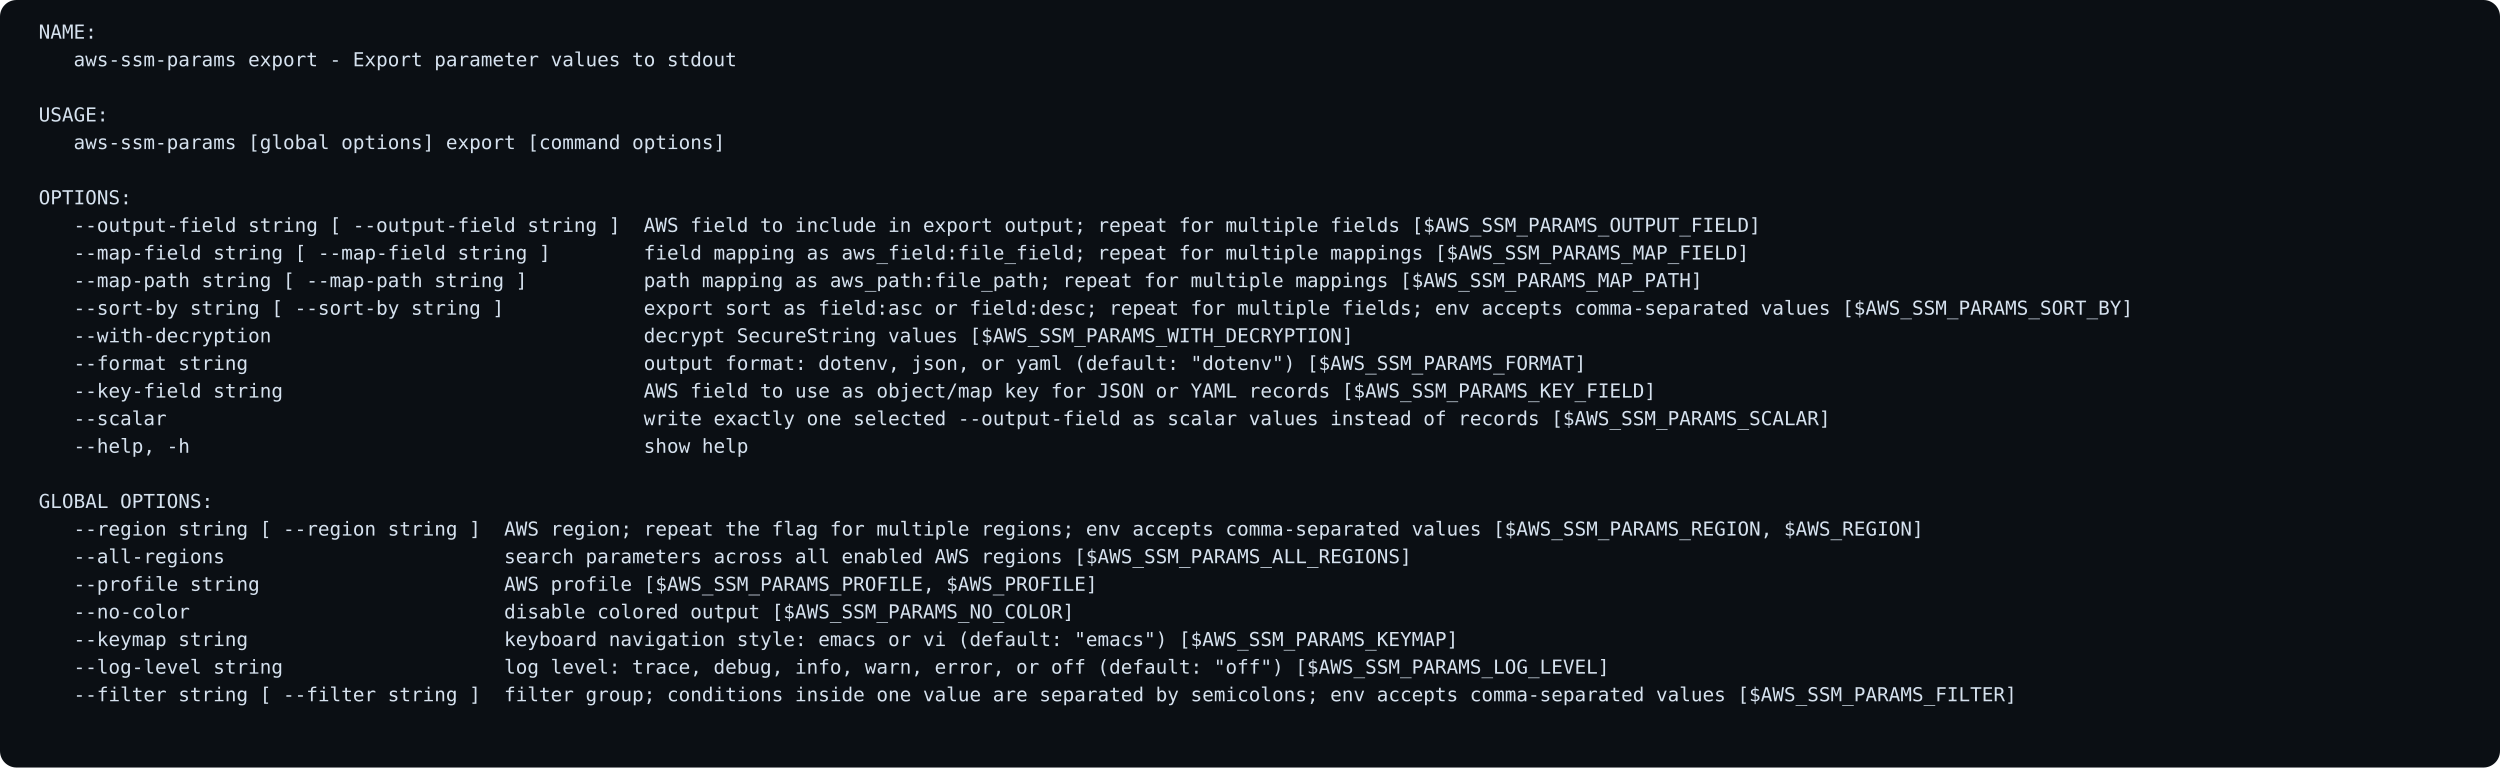
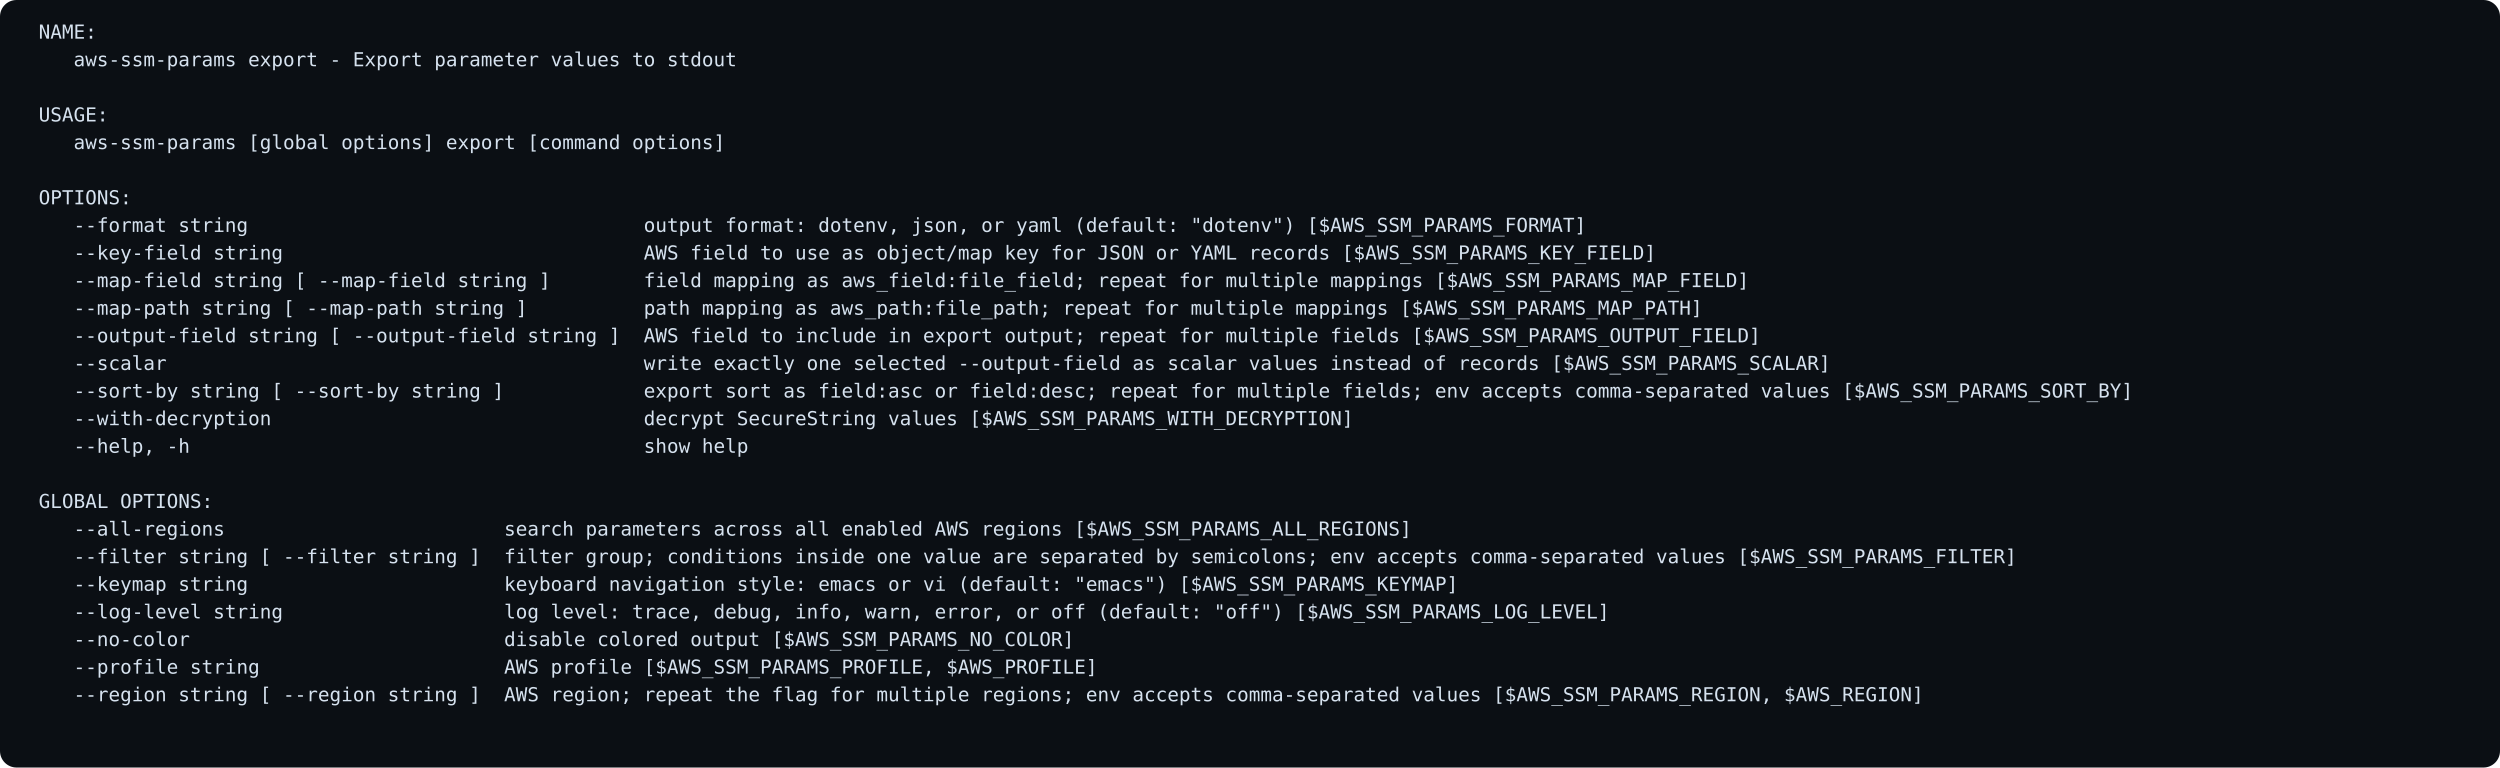
<svg xmlns="http://www.w3.org/2000/svg" width="1811" height="556" viewBox="0 0 1811 556">
  <rect width="100%" height="100%" rx="12" fill="#0b0f14" />
  <style>text{font-family:ui-monospace,SFMono-Regular,Menlo,Consolas,monospace;font-size:14px;fill:#d6e2ef}</style>
  <text x="28" y="28" xml:space="preserve">NAME:</text>
  <text x="28" y="48" xml:space="preserve">   aws-ssm-params export - Export parameter values to stdout</text>
  <text x="28" y="68" xml:space="preserve" />
  <text x="28" y="88" xml:space="preserve">USAGE:</text>
  <text x="28" y="108" xml:space="preserve">   aws-ssm-params [global options] export [command options]</text>
  <text x="28" y="128" xml:space="preserve" />
  <text x="28" y="148" xml:space="preserve">OPTIONS:</text>
-   <text x="28" y="168" xml:space="preserve">   --output-field string [ --output-field string ]  AWS field to include in export output; repeat for multiple fields [$AWS_SSM_PARAMS_OUTPUT_FIELD]</text>
-   <text x="28" y="188" xml:space="preserve">   --map-field string [ --map-field string ]        field mapping as aws_field:file_field; repeat for multiple mappings [$AWS_SSM_PARAMS_MAP_FIELD]</text>
-   <text x="28" y="208" xml:space="preserve">   --map-path string [ --map-path string ]          path mapping as aws_path:file_path; repeat for multiple mappings [$AWS_SSM_PARAMS_MAP_PATH]</text>
-   <text x="28" y="228" xml:space="preserve">   --sort-by string [ --sort-by string ]            export sort as field:asc or field:desc; repeat for multiple fields; env accepts comma-separated values [$AWS_SSM_PARAMS_SORT_BY]</text>
-   <text x="28" y="248" xml:space="preserve">   --with-decryption                                decrypt SecureString values [$AWS_SSM_PARAMS_WITH_DECRYPTION]</text>
-   <text x="28" y="268" xml:space="preserve">   --format string                                  output format: dotenv, json, or yaml (default: "dotenv") [$AWS_SSM_PARAMS_FORMAT]</text>
-   <text x="28" y="288" xml:space="preserve">   --key-field string                               AWS field to use as object/map key for JSON or YAML records [$AWS_SSM_PARAMS_KEY_FIELD]</text>
-   <text x="28" y="308" xml:space="preserve">   --scalar                                         write exactly one selected --output-field as scalar values instead of records [$AWS_SSM_PARAMS_SCALAR]</text>
+   <text x="28" y="168" xml:space="preserve">   --format string                                  output format: dotenv, json, or yaml (default: "dotenv") [$AWS_SSM_PARAMS_FORMAT]</text>
+   <text x="28" y="188" xml:space="preserve">   --key-field string                               AWS field to use as object/map key for JSON or YAML records [$AWS_SSM_PARAMS_KEY_FIELD]</text>
+   <text x="28" y="208" xml:space="preserve">   --map-field string [ --map-field string ]        field mapping as aws_field:file_field; repeat for multiple mappings [$AWS_SSM_PARAMS_MAP_FIELD]</text>
+   <text x="28" y="228" xml:space="preserve">   --map-path string [ --map-path string ]          path mapping as aws_path:file_path; repeat for multiple mappings [$AWS_SSM_PARAMS_MAP_PATH]</text>
+   <text x="28" y="248" xml:space="preserve">   --output-field string [ --output-field string ]  AWS field to include in export output; repeat for multiple fields [$AWS_SSM_PARAMS_OUTPUT_FIELD]</text>
+   <text x="28" y="268" xml:space="preserve">   --scalar                                         write exactly one selected --output-field as scalar values instead of records [$AWS_SSM_PARAMS_SCALAR]</text>
+   <text x="28" y="288" xml:space="preserve">   --sort-by string [ --sort-by string ]            export sort as field:asc or field:desc; repeat for multiple fields; env accepts comma-separated values [$AWS_SSM_PARAMS_SORT_BY]</text>
+   <text x="28" y="308" xml:space="preserve">   --with-decryption                                decrypt SecureString values [$AWS_SSM_PARAMS_WITH_DECRYPTION]</text>
  <text x="28" y="328" xml:space="preserve">   --help, -h                                       show help</text>
  <text x="28" y="348" xml:space="preserve" />
  <text x="28" y="368" xml:space="preserve">GLOBAL OPTIONS:</text>
-   <text x="28" y="388" xml:space="preserve">   --region string [ --region string ]  AWS region; repeat the flag for multiple regions; env accepts comma-separated values [$AWS_SSM_PARAMS_REGION, $AWS_REGION]</text>
-   <text x="28" y="408" xml:space="preserve">   --all-regions                        search parameters across all enabled AWS regions [$AWS_SSM_PARAMS_ALL_REGIONS]</text>
-   <text x="28" y="428" xml:space="preserve">   --profile string                     AWS profile [$AWS_SSM_PARAMS_PROFILE, $AWS_PROFILE]</text>
-   <text x="28" y="448" xml:space="preserve">   --no-color                           disable colored output [$AWS_SSM_PARAMS_NO_COLOR]</text>
-   <text x="28" y="468" xml:space="preserve">   --keymap string                      keyboard navigation style: emacs or vi (default: "emacs") [$AWS_SSM_PARAMS_KEYMAP]</text>
-   <text x="28" y="488" xml:space="preserve">   --log-level string                   log level: trace, debug, info, warn, error, or off (default: "off") [$AWS_SSM_PARAMS_LOG_LEVEL]</text>
-   <text x="28" y="508" xml:space="preserve">   --filter string [ --filter string ]  filter group; conditions inside one value are separated by semicolons; env accepts comma-separated values [$AWS_SSM_PARAMS_FILTER]</text>
+   <text x="28" y="388" xml:space="preserve">   --all-regions                        search parameters across all enabled AWS regions [$AWS_SSM_PARAMS_ALL_REGIONS]</text>
+   <text x="28" y="408" xml:space="preserve">   --filter string [ --filter string ]  filter group; conditions inside one value are separated by semicolons; env accepts comma-separated values [$AWS_SSM_PARAMS_FILTER]</text>
+   <text x="28" y="428" xml:space="preserve">   --keymap string                      keyboard navigation style: emacs or vi (default: "emacs") [$AWS_SSM_PARAMS_KEYMAP]</text>
+   <text x="28" y="448" xml:space="preserve">   --log-level string                   log level: trace, debug, info, warn, error, or off (default: "off") [$AWS_SSM_PARAMS_LOG_LEVEL]</text>
+   <text x="28" y="468" xml:space="preserve">   --no-color                           disable colored output [$AWS_SSM_PARAMS_NO_COLOR]</text>
+   <text x="28" y="488" xml:space="preserve">   --profile string                     AWS profile [$AWS_SSM_PARAMS_PROFILE, $AWS_PROFILE]</text>
+   <text x="28" y="508" xml:space="preserve">   --region string [ --region string ]  AWS region; repeat the flag for multiple regions; env accepts comma-separated values [$AWS_SSM_PARAMS_REGION, $AWS_REGION]</text>
</svg>
